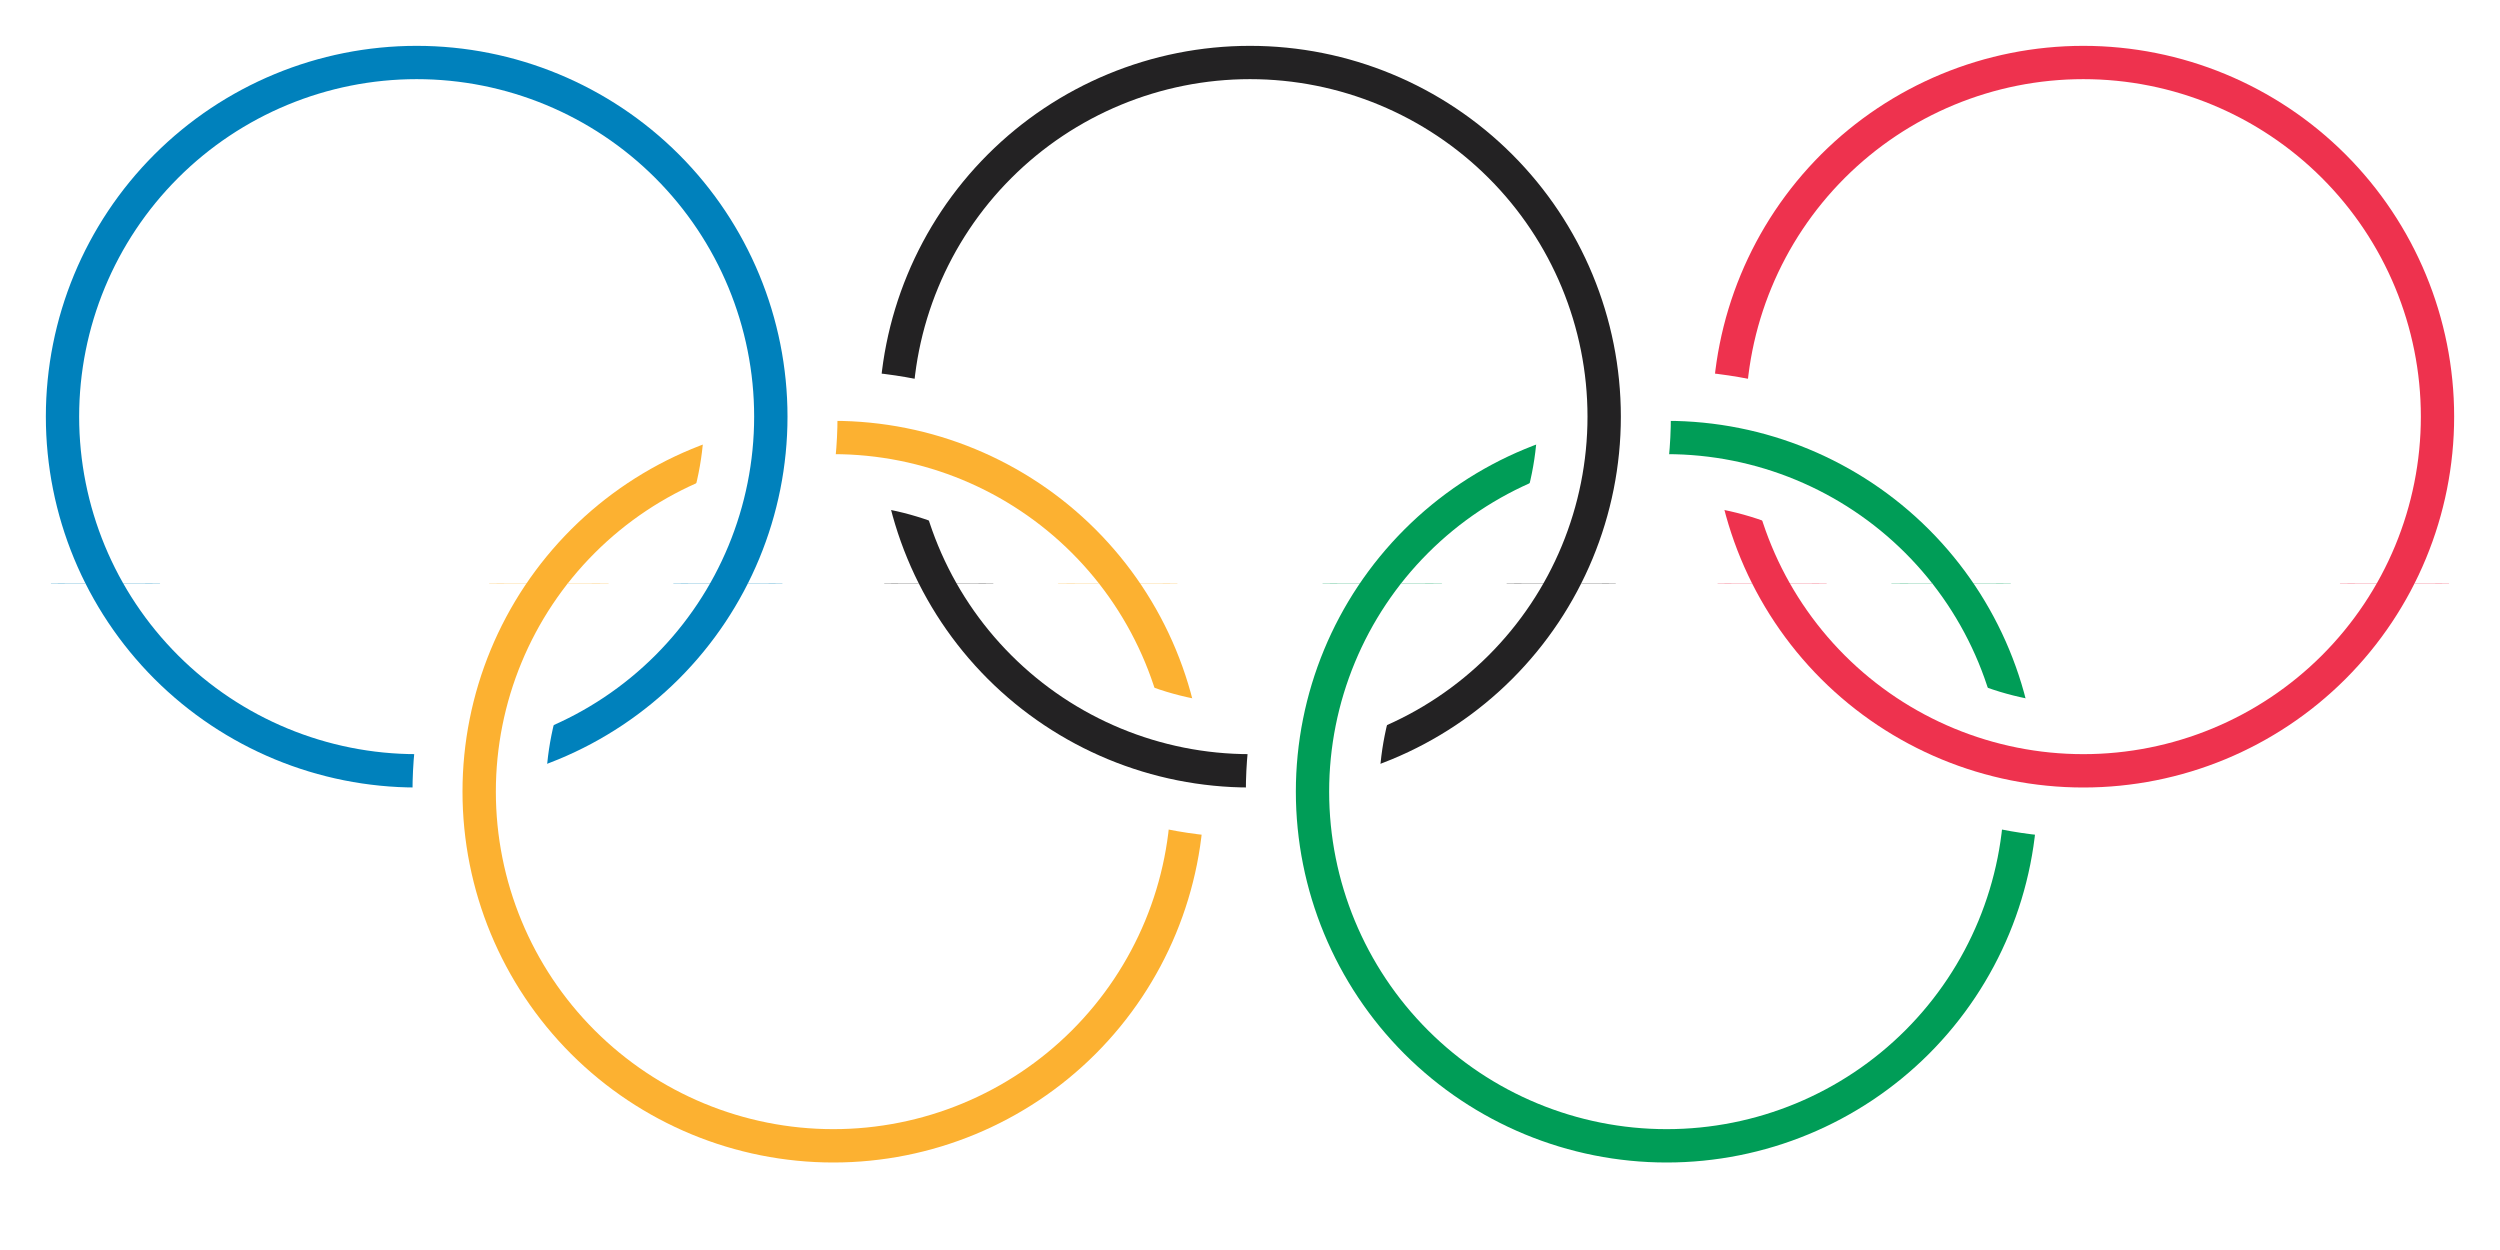
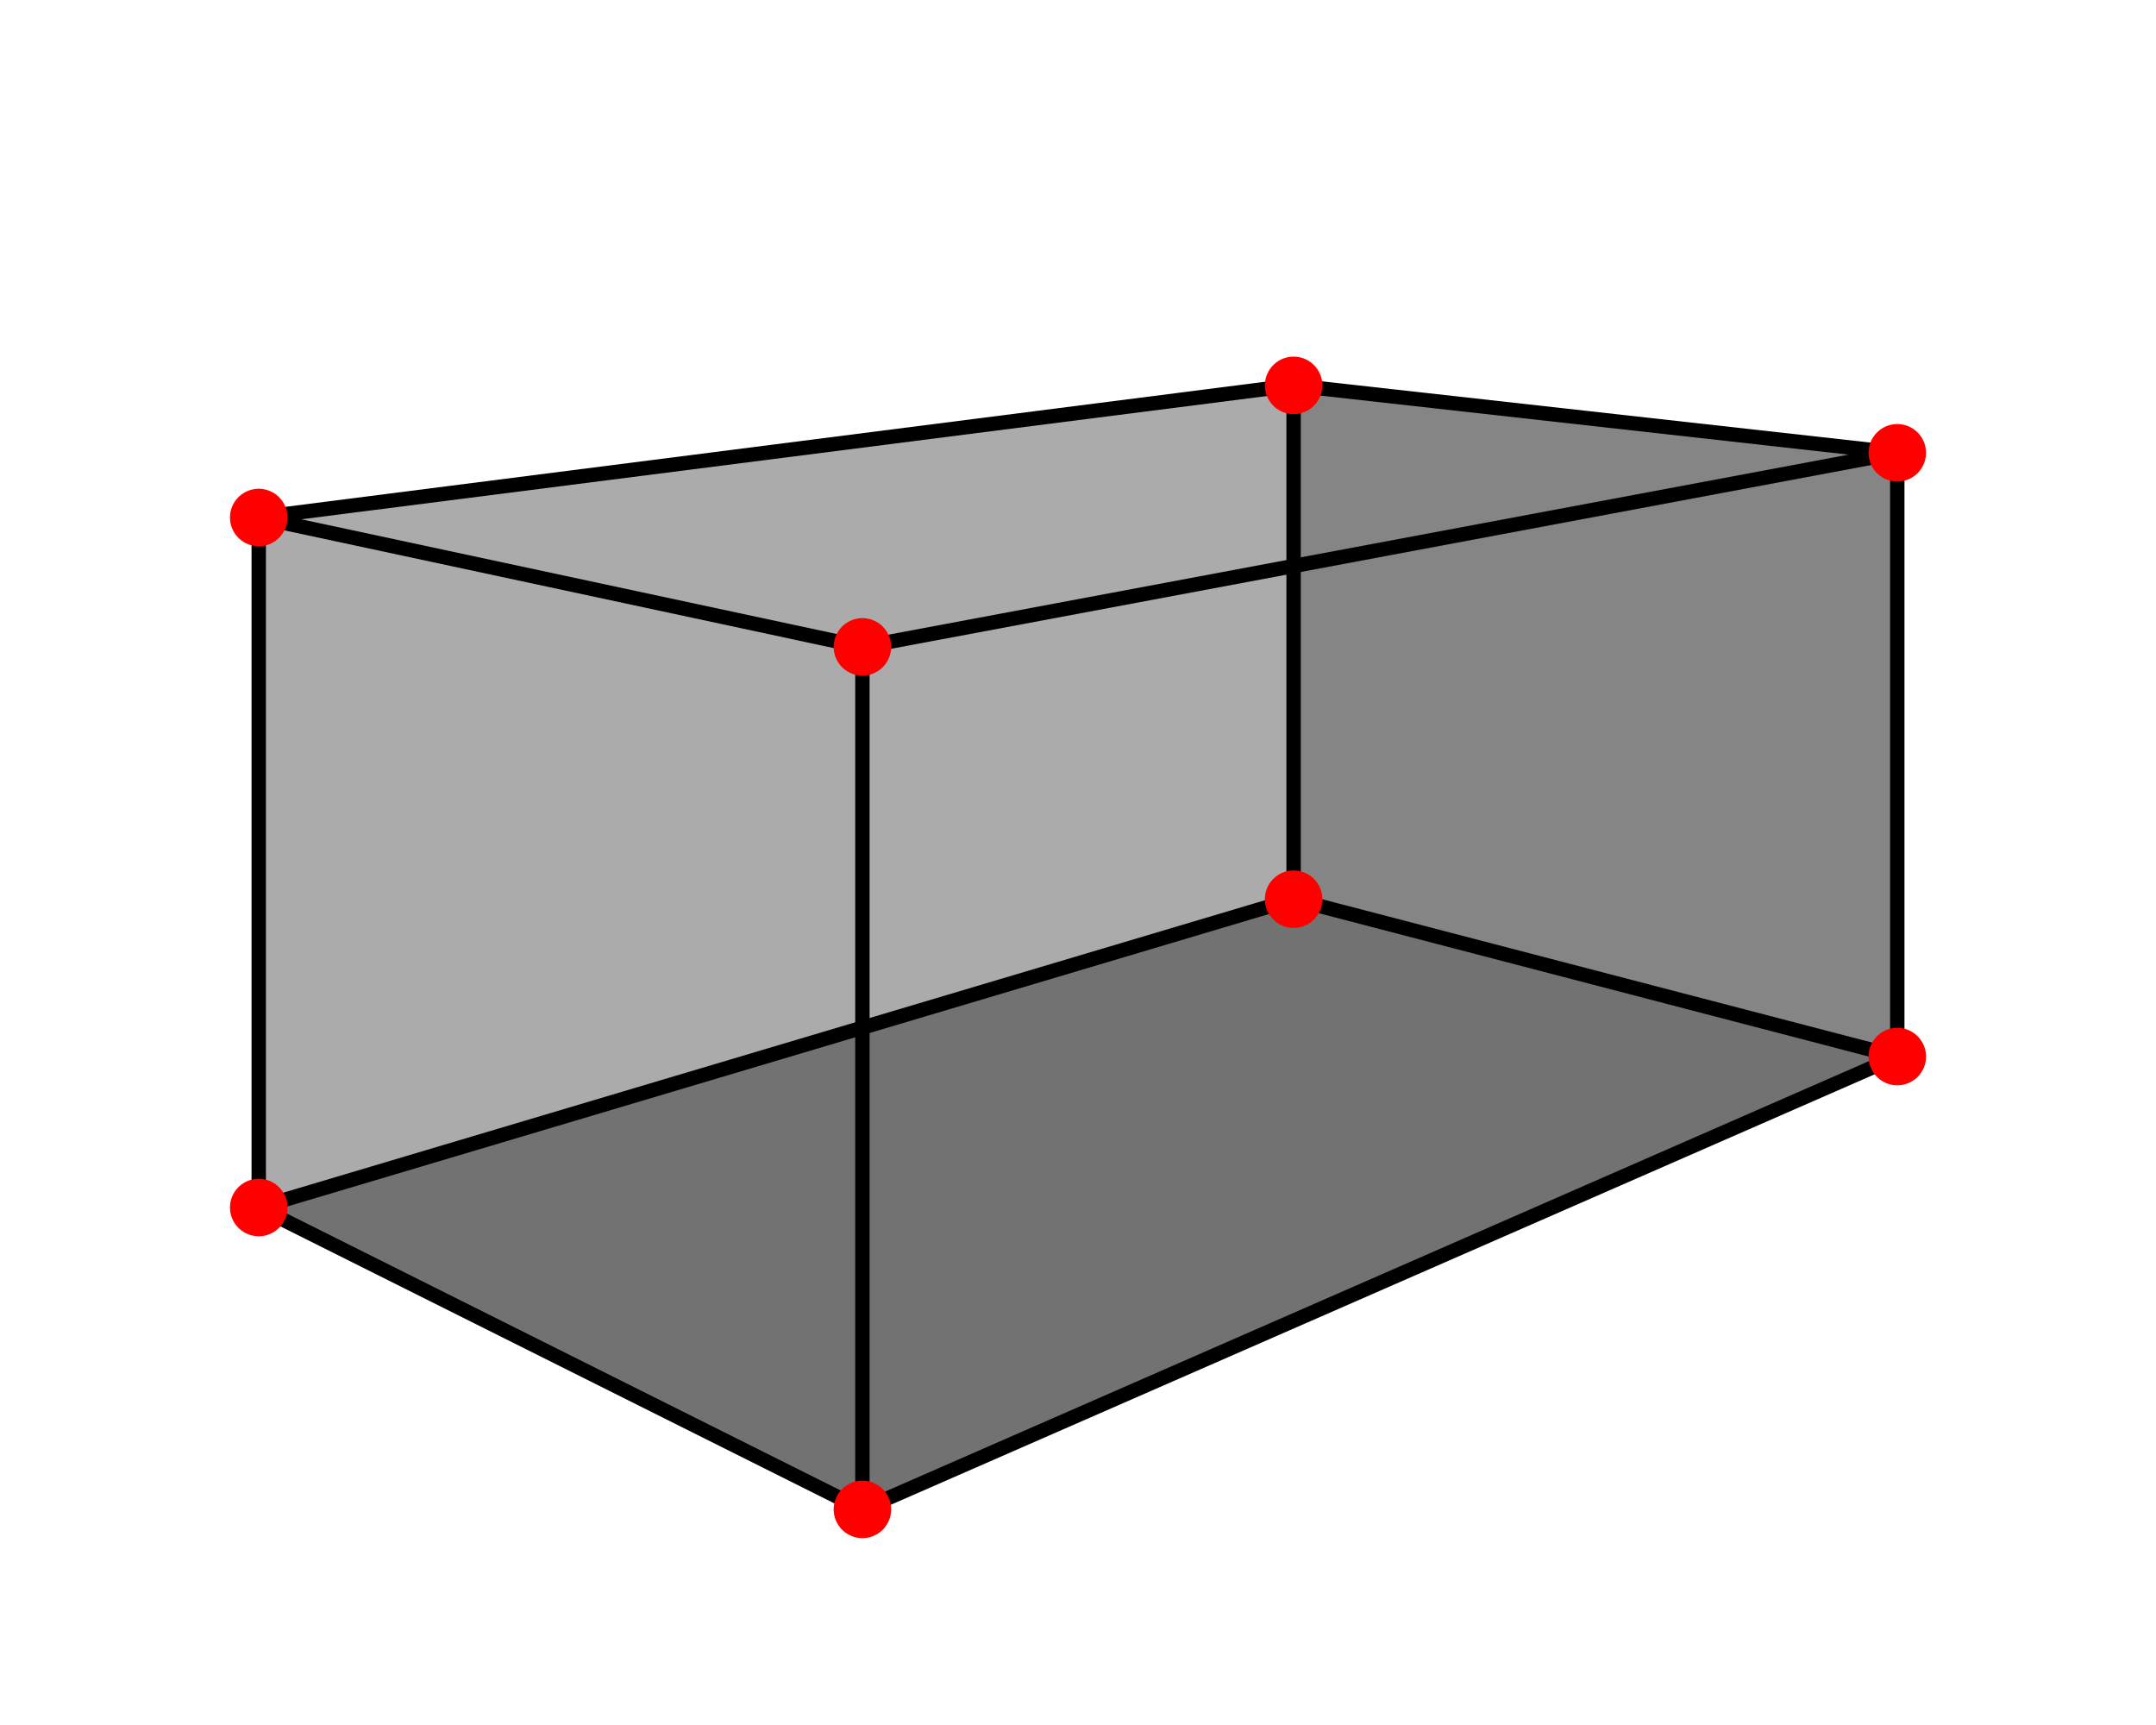
- <svg xmlns="http://www.w3.org/2000/svg" width="200pt" height="100pt" viewBox="0 0 200 100" version="1.1">
-   <defs>
-     <clipPath id="clip1">
-       <path d="M 0 50 C 66.668 50 133.332 50 200 50 C 200 33.332 200 16.668 200 0 C 133.332 0 66.668 0 0 0 C 0 16.668 0 33.332 0 50 " />
-     </clipPath>
-     <clipPath id="clip2">
-       <path d="M 0 96.668 C 66.668 96.668 133.332 96.668 200 96.668 C 200 80 200 63.332 200 46.668 C 133.332 46.668 66.668 46.668 0 46.668 C 0 63.332 0 80 0 96.668 " />
-     </clipPath>
-   </defs>
-   <g id="surface72459">
-     <g clip-path="url(#clip1)" clip-rule="evenodd">
-       <path style="fill-rule:evenodd;fill:rgb(93.333%,19.608%,30.588%);fill-opacity:1;stroke-width:1;stroke-linecap:round;stroke-linejoin:round;stroke:rgb(93.333%,19.608%,30.588%);stroke-opacity:1;stroke-miterlimit:10;" d="M 198.332 33.332 C 198.332 24.934 194.996 16.879 189.059 10.941 C 183.121 5.004 175.066 1.668 166.668 1.668 C 158.27 1.668 150.215 5.004 144.273 10.941 C 138.336 16.879 135 24.934 135 33.332 C 135 41.73 138.336 49.785 144.273 55.727 C 150.215 61.664 158.27 65 166.668 65 C 175.066 65 183.121 61.664 189.059 55.727 C 194.996 49.785 198.332 41.73 198.332 33.332 C 196.109 33.332 193.891 33.332 191.668 33.332 C 191.668 26.703 189.031 20.344 184.344 15.656 C 179.656 10.969 173.297 8.332 166.668 8.332 C 160.035 8.332 153.676 10.969 148.988 15.656 C 144.301 20.344 141.668 26.703 141.668 33.332 C 141.668 39.965 144.301 46.324 148.988 51.012 C 153.676 55.699 160.035 58.332 166.668 58.332 C 173.297 58.332 179.656 55.699 184.344 51.012 C 189.031 46.324 191.668 39.965 191.668 33.332 " />
-       <path style="fill:none;stroke-width:4;stroke-linecap:round;stroke-linejoin:round;stroke:rgb(100%,100%,100%);stroke-opacity:1;stroke-miterlimit:10;" d="M 198.332 33.332 C 198.332 24.934 194.996 16.879 189.059 10.941 C 183.121 5.004 175.066 1.668 166.668 1.668 C 158.27 1.668 150.215 5.004 144.273 10.941 C 138.336 16.879 135 24.934 135 33.332 C 135 41.73 138.336 49.785 144.273 55.727 C 150.215 61.664 158.27 65 166.668 65 C 175.066 65 183.121 61.664 189.059 55.727 C 194.996 49.785 198.332 41.73 198.332 33.332 " />
-       <path style="fill:none;stroke-width:4;stroke-linecap:round;stroke-linejoin:round;stroke:rgb(100%,100%,100%);stroke-opacity:1;stroke-miterlimit:10;" d="M 191.668 33.332 C 191.668 26.703 189.031 20.344 184.344 15.656 C 179.656 10.969 173.297 8.332 166.668 8.332 C 160.035 8.332 153.676 10.969 148.988 15.656 C 144.301 20.344 141.668 26.703 141.668 33.332 C 141.668 39.965 144.301 46.324 148.988 51.012 C 153.676 55.699 160.035 58.332 166.668 58.332 C 173.297 58.332 179.656 55.699 184.344 51.012 C 189.031 46.324 191.668 39.965 191.668 33.332 " />
-       <path style="fill-rule:evenodd;fill:rgb(0%,61.569%,34.118%);fill-opacity:1;stroke-width:1;stroke-linecap:round;stroke-linejoin:round;stroke:rgb(0%,61.569%,34.118%);stroke-opacity:1;stroke-miterlimit:10;" d="M 165 63.332 C 165 54.934 161.664 46.879 155.727 40.941 C 149.785 35.004 141.73 31.668 133.332 31.668 C 124.934 31.668 116.879 35.004 110.941 40.941 C 105.004 46.879 101.668 54.934 101.668 63.332 C 101.668 71.73 105.004 79.785 110.941 85.727 C 116.879 91.664 124.934 95 133.332 95 C 141.73 95 149.785 91.664 155.727 85.727 C 161.664 79.785 165 71.73 165 63.332 C 162.777 63.332 160.555 63.332 158.332 63.332 C 158.332 56.703 155.699 50.344 151.012 45.656 C 146.324 40.969 139.965 38.332 133.332 38.332 C 126.703 38.332 120.344 40.969 115.656 45.656 C 110.969 50.344 108.332 56.703 108.332 63.332 C 108.332 69.965 110.969 76.324 115.656 81.012 C 120.344 85.699 126.703 88.332 133.332 88.332 C 139.965 88.332 146.324 85.699 151.012 81.012 C 155.699 76.324 158.332 69.965 158.332 63.332 " />
-       <path style="fill:none;stroke-width:4;stroke-linecap:round;stroke-linejoin:round;stroke:rgb(100%,100%,100%);stroke-opacity:1;stroke-miterlimit:10;" d="M 165 63.332 C 165 54.934 161.664 46.879 155.727 40.941 C 149.785 35.004 141.73 31.668 133.332 31.668 C 124.934 31.668 116.879 35.004 110.941 40.941 C 105.004 46.879 101.668 54.934 101.668 63.332 C 101.668 71.73 105.004 79.785 110.941 85.727 C 116.879 91.664 124.934 95 133.332 95 C 141.73 95 149.785 91.664 155.727 85.727 C 161.664 79.785 165 71.73 165 63.332 " />
-       <path style="fill:none;stroke-width:4;stroke-linecap:round;stroke-linejoin:round;stroke:rgb(100%,100%,100%);stroke-opacity:1;stroke-miterlimit:10;" d="M 158.332 63.332 C 158.332 56.703 155.699 50.344 151.012 45.656 C 146.324 40.969 139.965 38.332 133.332 38.332 C 126.703 38.332 120.344 40.969 115.656 45.656 C 110.969 50.344 108.332 56.703 108.332 63.332 C 108.332 69.965 110.969 76.324 115.656 81.012 C 120.344 85.699 126.703 88.332 133.332 88.332 C 139.965 88.332 146.324 85.699 151.012 81.012 C 155.699 76.324 158.332 69.965 158.332 63.332 " />
-       <path style="fill-rule:evenodd;fill:rgb(13.725%,13.333%,13.725%);fill-opacity:1;stroke-width:1;stroke-linecap:round;stroke-linejoin:round;stroke:rgb(13.725%,13.333%,13.725%);stroke-opacity:1;stroke-miterlimit:10;" d="M 131.668 33.332 C 131.668 24.934 128.332 16.879 122.391 10.941 C 116.453 5.004 108.398 1.668 100 1.668 C 91.602 1.668 83.547 5.004 77.609 10.941 C 71.668 16.879 68.332 24.934 68.332 33.332 C 68.332 41.73 71.668 49.785 77.609 55.727 C 83.547 61.664 91.602 65 100 65 C 108.398 65 116.453 61.664 122.391 55.727 C 128.332 49.785 131.668 41.73 131.668 33.332 C 129.445 33.332 127.223 33.332 125 33.332 C 125 26.703 122.367 20.344 117.676 15.656 C 112.988 10.969 106.629 8.332 100 8.332 C 93.371 8.332 87.012 10.969 82.324 15.656 C 77.633 20.344 75 26.703 75 33.332 C 75 39.965 77.633 46.324 82.324 51.012 C 87.012 55.699 93.371 58.332 100 58.332 C 106.629 58.332 112.988 55.699 117.676 51.012 C 122.367 46.324 125 39.965 125 33.332 " />
-       <path style="fill:none;stroke-width:4;stroke-linecap:round;stroke-linejoin:round;stroke:rgb(100%,100%,100%);stroke-opacity:1;stroke-miterlimit:10;" d="M 131.668 33.332 C 131.668 24.934 128.332 16.879 122.391 10.941 C 116.453 5.004 108.398 1.668 100 1.668 C 91.602 1.668 83.547 5.004 77.609 10.941 C 71.668 16.879 68.332 24.934 68.332 33.332 C 68.332 41.73 71.668 49.785 77.609 55.727 C 83.547 61.664 91.602 65 100 65 C 108.398 65 116.453 61.664 122.391 55.727 C 128.332 49.785 131.668 41.73 131.668 33.332 " />
-       <path style="fill:none;stroke-width:4;stroke-linecap:round;stroke-linejoin:round;stroke:rgb(100%,100%,100%);stroke-opacity:1;stroke-miterlimit:10;" d="M 125 33.332 C 125 26.703 122.367 20.344 117.676 15.656 C 112.988 10.969 106.629 8.332 100 8.332 C 93.371 8.332 87.012 10.969 82.324 15.656 C 77.633 20.344 75 26.703 75 33.332 C 75 39.965 77.633 46.324 82.324 51.012 C 87.012 55.699 93.371 58.332 100 58.332 C 106.629 58.332 112.988 55.699 117.676 51.012 C 122.367 46.324 125 39.965 125 33.332 " />
-       <path style="fill-rule:evenodd;fill:rgb(98.824%,69.412%,19.216%);fill-opacity:1;stroke-width:1;stroke-linecap:round;stroke-linejoin:round;stroke:rgb(98.824%,69.412%,19.216%);stroke-opacity:1;stroke-miterlimit:10;" d="M 98.332 63.332 C 98.332 54.934 94.996 46.879 89.059 40.941 C 83.121 35.004 75.066 31.668 66.668 31.668 C 58.27 31.668 50.215 35.004 44.273 40.941 C 38.336 46.879 35 54.934 35 63.332 C 35 71.73 38.336 79.785 44.273 85.727 C 50.215 91.664 58.27 95 66.668 95 C 75.066 95 83.121 91.664 89.059 85.727 C 94.996 79.785 98.332 71.73 98.332 63.332 C 96.109 63.332 93.891 63.332 91.668 63.332 C 91.668 56.703 89.031 50.344 84.344 45.656 C 79.656 40.969 73.297 38.332 66.668 38.332 C 60.035 38.332 53.676 40.969 48.988 45.656 C 44.301 50.344 41.668 56.703 41.668 63.332 C 41.668 69.965 44.301 76.324 48.988 81.012 C 53.676 85.699 60.035 88.332 66.668 88.332 C 73.297 88.332 79.656 85.699 84.344 81.012 C 89.031 76.324 91.668 69.965 91.668 63.332 " />
-       <path style="fill:none;stroke-width:4;stroke-linecap:round;stroke-linejoin:round;stroke:rgb(100%,100%,100%);stroke-opacity:1;stroke-miterlimit:10;" d="M 98.332 63.332 C 98.332 54.934 94.996 46.879 89.059 40.941 C 83.121 35.004 75.066 31.668 66.668 31.668 C 58.27 31.668 50.215 35.004 44.273 40.941 C 38.336 46.879 35 54.934 35 63.332 C 35 71.73 38.336 79.785 44.273 85.727 C 50.215 91.664 58.27 95 66.668 95 C 75.066 95 83.121 91.664 89.059 85.727 C 94.996 79.785 98.332 71.73 98.332 63.332 " />
-       <path style="fill:none;stroke-width:4;stroke-linecap:round;stroke-linejoin:round;stroke:rgb(100%,100%,100%);stroke-opacity:1;stroke-miterlimit:10;" d="M 91.668 63.332 C 91.668 56.703 89.031 50.344 84.344 45.656 C 79.656 40.969 73.297 38.332 66.668 38.332 C 60.035 38.332 53.676 40.969 48.988 45.656 C 44.301 50.344 41.668 56.703 41.668 63.332 C 41.668 69.965 44.301 76.324 48.988 81.012 C 53.676 85.699 60.035 88.332 66.668 88.332 C 73.297 88.332 79.656 85.699 84.344 81.012 C 89.031 76.324 91.668 69.965 91.668 63.332 " />
-       <path style="fill-rule:evenodd;fill:rgb(0%,50.588%,73.725%);fill-opacity:1;stroke-width:1;stroke-linecap:round;stroke-linejoin:round;stroke:rgb(0%,50.588%,73.725%);stroke-opacity:1;stroke-miterlimit:10;" d="M 65 33.332 C 65 24.934 61.664 16.879 55.727 10.941 C 49.785 5.004 41.73 1.668 33.332 1.668 C 24.934 1.668 16.879 5.004 10.941 10.941 C 5.004 16.879 1.668 24.934 1.668 33.332 C 1.668 41.73 5.004 49.785 10.941 55.727 C 16.879 61.664 24.934 65 33.332 65 C 41.73 65 49.785 61.664 55.727 55.727 C 61.664 49.785 65 41.73 65 33.332 C 62.777 33.332 60.555 33.332 58.332 33.332 C 58.332 26.703 55.699 20.344 51.012 15.656 C 46.324 10.969 39.965 8.332 33.332 8.332 C 26.703 8.332 20.344 10.969 15.656 15.656 C 10.969 20.344 8.332 26.703 8.332 33.332 C 8.332 39.965 10.969 46.324 15.656 51.012 C 20.344 55.699 26.703 58.332 33.332 58.332 C 39.965 58.332 46.324 55.699 51.012 51.012 C 55.699 46.324 58.332 39.965 58.332 33.332 " />
-       <path style="fill:none;stroke-width:4;stroke-linecap:round;stroke-linejoin:round;stroke:rgb(100%,100%,100%);stroke-opacity:1;stroke-miterlimit:10;" d="M 65 33.332 C 65 24.934 61.664 16.879 55.727 10.941 C 49.785 5.004 41.73 1.668 33.332 1.668 C 24.934 1.668 16.879 5.004 10.941 10.941 C 5.004 16.879 1.668 24.934 1.668 33.332 C 1.668 41.73 5.004 49.785 10.941 55.727 C 16.879 61.664 24.934 65 33.332 65 C 41.73 65 49.785 61.664 55.727 55.727 C 61.664 49.785 65 41.73 65 33.332 " />
-       <path style="fill:none;stroke-width:4;stroke-linecap:round;stroke-linejoin:round;stroke:rgb(100%,100%,100%);stroke-opacity:1;stroke-miterlimit:10;" d="M 58.332 33.332 C 58.332 26.703 55.699 20.344 51.012 15.656 C 46.324 10.969 39.965 8.332 33.332 8.332 C 26.703 8.332 20.344 10.969 15.656 15.656 C 10.969 20.344 8.332 26.703 8.332 33.332 C 8.332 39.965 10.969 46.324 15.656 51.012 C 20.344 55.699 26.703 58.332 33.332 58.332 C 39.965 58.332 46.324 55.699 51.012 51.012 C 55.699 46.324 58.332 39.965 58.332 33.332 " />
-     </g>
-     <g clip-path="url(#clip2)" clip-rule="evenodd">
-       <path style="fill-rule:evenodd;fill:rgb(0%,50.588%,73.725%);fill-opacity:1;stroke-width:1;stroke-linecap:round;stroke-linejoin:round;stroke:rgb(0%,50.588%,73.725%);stroke-opacity:1;stroke-miterlimit:10;" d="M 65 33.332 C 65 24.934 61.664 16.879 55.727 10.941 C 49.785 5.004 41.73 1.668 33.332 1.668 C 24.934 1.668 16.879 5.004 10.941 10.941 C 5.004 16.879 1.668 24.934 1.668 33.332 C 1.668 41.73 5.004 49.785 10.941 55.727 C 16.879 61.664 24.934 65 33.332 65 C 41.73 65 49.785 61.664 55.727 55.727 C 61.664 49.785 65 41.73 65 33.332 C 62.777 33.332 60.555 33.332 58.332 33.332 C 58.332 26.703 55.699 20.344 51.012 15.656 C 46.324 10.969 39.965 8.332 33.332 8.332 C 26.703 8.332 20.344 10.969 15.656 15.656 C 10.969 20.344 8.332 26.703 8.332 33.332 C 8.332 39.965 10.969 46.324 15.656 51.012 C 20.344 55.699 26.703 58.332 33.332 58.332 C 39.965 58.332 46.324 55.699 51.012 51.012 C 55.699 46.324 58.332 39.965 58.332 33.332 " />
-       <path style="fill:none;stroke-width:4;stroke-linecap:round;stroke-linejoin:round;stroke:rgb(100%,100%,100%);stroke-opacity:1;stroke-miterlimit:10;" d="M 65 33.332 C 65 24.934 61.664 16.879 55.727 10.941 C 49.785 5.004 41.73 1.668 33.332 1.668 C 24.934 1.668 16.879 5.004 10.941 10.941 C 5.004 16.879 1.668 24.934 1.668 33.332 C 1.668 41.73 5.004 49.785 10.941 55.727 C 16.879 61.664 24.934 65 33.332 65 C 41.73 65 49.785 61.664 55.727 55.727 C 61.664 49.785 65 41.73 65 33.332 " />
-       <path style="fill:none;stroke-width:4;stroke-linecap:round;stroke-linejoin:round;stroke:rgb(100%,100%,100%);stroke-opacity:1;stroke-miterlimit:10;" d="M 58.332 33.332 C 58.332 26.703 55.699 20.344 51.012 15.656 C 46.324 10.969 39.965 8.332 33.332 8.332 C 26.703 8.332 20.344 10.969 15.656 15.656 C 10.969 20.344 8.332 26.703 8.332 33.332 C 8.332 39.965 10.969 46.324 15.656 51.012 C 20.344 55.699 26.703 58.332 33.332 58.332 C 39.965 58.332 46.324 55.699 51.012 51.012 C 55.699 46.324 58.332 39.965 58.332 33.332 " />
-       <path style="fill-rule:evenodd;fill:rgb(98.824%,69.412%,19.216%);fill-opacity:1;stroke-width:1;stroke-linecap:round;stroke-linejoin:round;stroke:rgb(98.824%,69.412%,19.216%);stroke-opacity:1;stroke-miterlimit:10;" d="M 98.332 63.332 C 98.332 54.934 94.996 46.879 89.059 40.941 C 83.121 35.004 75.066 31.668 66.668 31.668 C 58.27 31.668 50.215 35.004 44.273 40.941 C 38.336 46.879 35 54.934 35 63.332 C 35 71.73 38.336 79.785 44.273 85.727 C 50.215 91.664 58.27 95 66.668 95 C 75.066 95 83.121 91.664 89.059 85.727 C 94.996 79.785 98.332 71.73 98.332 63.332 C 96.109 63.332 93.891 63.332 91.668 63.332 C 91.668 56.703 89.031 50.344 84.344 45.656 C 79.656 40.969 73.297 38.332 66.668 38.332 C 60.035 38.332 53.676 40.969 48.988 45.656 C 44.301 50.344 41.668 56.703 41.668 63.332 C 41.668 69.965 44.301 76.324 48.988 81.012 C 53.676 85.699 60.035 88.332 66.668 88.332 C 73.297 88.332 79.656 85.699 84.344 81.012 C 89.031 76.324 91.668 69.965 91.668 63.332 " />
-       <path style="fill:none;stroke-width:4;stroke-linecap:round;stroke-linejoin:round;stroke:rgb(100%,100%,100%);stroke-opacity:1;stroke-miterlimit:10;" d="M 98.332 63.332 C 98.332 54.934 94.996 46.879 89.059 40.941 C 83.121 35.004 75.066 31.668 66.668 31.668 C 58.27 31.668 50.215 35.004 44.273 40.941 C 38.336 46.879 35 54.934 35 63.332 C 35 71.73 38.336 79.785 44.273 85.727 C 50.215 91.664 58.27 95 66.668 95 C 75.066 95 83.121 91.664 89.059 85.727 C 94.996 79.785 98.332 71.73 98.332 63.332 " />
-       <path style="fill:none;stroke-width:4;stroke-linecap:round;stroke-linejoin:round;stroke:rgb(100%,100%,100%);stroke-opacity:1;stroke-miterlimit:10;" d="M 91.668 63.332 C 91.668 56.703 89.031 50.344 84.344 45.656 C 79.656 40.969 73.297 38.332 66.668 38.332 C 60.035 38.332 53.676 40.969 48.988 45.656 C 44.301 50.344 41.668 56.703 41.668 63.332 C 41.668 69.965 44.301 76.324 48.988 81.012 C 53.676 85.699 60.035 88.332 66.668 88.332 C 73.297 88.332 79.656 85.699 84.344 81.012 C 89.031 76.324 91.668 69.965 91.668 63.332 " />
-       <path style="fill-rule:evenodd;fill:rgb(13.725%,13.333%,13.725%);fill-opacity:1;stroke-width:1;stroke-linecap:round;stroke-linejoin:round;stroke:rgb(13.725%,13.333%,13.725%);stroke-opacity:1;stroke-miterlimit:10;" d="M 131.668 33.332 C 131.668 24.934 128.332 16.879 122.391 10.941 C 116.453 5.004 108.398 1.668 100 1.668 C 91.602 1.668 83.547 5.004 77.609 10.941 C 71.668 16.879 68.332 24.934 68.332 33.332 C 68.332 41.73 71.668 49.785 77.609 55.727 C 83.547 61.664 91.602 65 100 65 C 108.398 65 116.453 61.664 122.391 55.727 C 128.332 49.785 131.668 41.73 131.668 33.332 C 129.445 33.332 127.223 33.332 125 33.332 C 125 26.703 122.367 20.344 117.676 15.656 C 112.988 10.969 106.629 8.332 100 8.332 C 93.371 8.332 87.012 10.969 82.324 15.656 C 77.633 20.344 75 26.703 75 33.332 C 75 39.965 77.633 46.324 82.324 51.012 C 87.012 55.699 93.371 58.332 100 58.332 C 106.629 58.332 112.988 55.699 117.676 51.012 C 122.367 46.324 125 39.965 125 33.332 " />
-       <path style="fill:none;stroke-width:4;stroke-linecap:round;stroke-linejoin:round;stroke:rgb(100%,100%,100%);stroke-opacity:1;stroke-miterlimit:10;" d="M 131.668 33.332 C 131.668 24.934 128.332 16.879 122.391 10.941 C 116.453 5.004 108.398 1.668 100 1.668 C 91.602 1.668 83.547 5.004 77.609 10.941 C 71.668 16.879 68.332 24.934 68.332 33.332 C 68.332 41.73 71.668 49.785 77.609 55.727 C 83.547 61.664 91.602 65 100 65 C 108.398 65 116.453 61.664 122.391 55.727 C 128.332 49.785 131.668 41.73 131.668 33.332 " />
-       <path style="fill:none;stroke-width:4;stroke-linecap:round;stroke-linejoin:round;stroke:rgb(100%,100%,100%);stroke-opacity:1;stroke-miterlimit:10;" d="M 125 33.332 C 125 26.703 122.367 20.344 117.676 15.656 C 112.988 10.969 106.629 8.332 100 8.332 C 93.371 8.332 87.012 10.969 82.324 15.656 C 77.633 20.344 75 26.703 75 33.332 C 75 39.965 77.633 46.324 82.324 51.012 C 87.012 55.699 93.371 58.332 100 58.332 C 106.629 58.332 112.988 55.699 117.676 51.012 C 122.367 46.324 125 39.965 125 33.332 " />
-       <path style="fill-rule:evenodd;fill:rgb(0%,61.569%,34.118%);fill-opacity:1;stroke-width:1;stroke-linecap:round;stroke-linejoin:round;stroke:rgb(0%,61.569%,34.118%);stroke-opacity:1;stroke-miterlimit:10;" d="M 165 63.332 C 165 54.934 161.664 46.879 155.727 40.941 C 149.785 35.004 141.73 31.668 133.332 31.668 C 124.934 31.668 116.879 35.004 110.941 40.941 C 105.004 46.879 101.668 54.934 101.668 63.332 C 101.668 71.73 105.004 79.785 110.941 85.727 C 116.879 91.664 124.934 95 133.332 95 C 141.73 95 149.785 91.664 155.727 85.727 C 161.664 79.785 165 71.73 165 63.332 C 162.777 63.332 160.555 63.332 158.332 63.332 C 158.332 56.703 155.699 50.344 151.012 45.656 C 146.324 40.969 139.965 38.332 133.332 38.332 C 126.703 38.332 120.344 40.969 115.656 45.656 C 110.969 50.344 108.332 56.703 108.332 63.332 C 108.332 69.965 110.969 76.324 115.656 81.012 C 120.344 85.699 126.703 88.332 133.332 88.332 C 139.965 88.332 146.324 85.699 151.012 81.012 C 155.699 76.324 158.332 69.965 158.332 63.332 " />
-       <path style="fill:none;stroke-width:4;stroke-linecap:round;stroke-linejoin:round;stroke:rgb(100%,100%,100%);stroke-opacity:1;stroke-miterlimit:10;" d="M 165 63.332 C 165 54.934 161.664 46.879 155.727 40.941 C 149.785 35.004 141.73 31.668 133.332 31.668 C 124.934 31.668 116.879 35.004 110.941 40.941 C 105.004 46.879 101.668 54.934 101.668 63.332 C 101.668 71.73 105.004 79.785 110.941 85.727 C 116.879 91.664 124.934 95 133.332 95 C 141.73 95 149.785 91.664 155.727 85.727 C 161.664 79.785 165 71.73 165 63.332 " />
-       <path style="fill:none;stroke-width:4;stroke-linecap:round;stroke-linejoin:round;stroke:rgb(100%,100%,100%);stroke-opacity:1;stroke-miterlimit:10;" d="M 158.332 63.332 C 158.332 56.703 155.699 50.344 151.012 45.656 C 146.324 40.969 139.965 38.332 133.332 38.332 C 126.703 38.332 120.344 40.969 115.656 45.656 C 110.969 50.344 108.332 56.703 108.332 63.332 C 108.332 69.965 110.969 76.324 115.656 81.012 C 120.344 85.699 126.703 88.332 133.332 88.332 C 139.965 88.332 146.324 85.699 151.012 81.012 C 155.699 76.324 158.332 69.965 158.332 63.332 " />
-       <path style="fill-rule:evenodd;fill:rgb(93.333%,19.608%,30.588%);fill-opacity:1;stroke-width:1;stroke-linecap:round;stroke-linejoin:round;stroke:rgb(93.333%,19.608%,30.588%);stroke-opacity:1;stroke-miterlimit:10;" d="M 198.332 33.332 C 198.332 24.934 194.996 16.879 189.059 10.941 C 183.121 5.004 175.066 1.668 166.668 1.668 C 158.27 1.668 150.215 5.004 144.273 10.941 C 138.336 16.879 135 24.934 135 33.332 C 135 41.73 138.336 49.785 144.273 55.727 C 150.215 61.664 158.27 65 166.668 65 C 175.066 65 183.121 61.664 189.059 55.727 C 194.996 49.785 198.332 41.73 198.332 33.332 C 196.109 33.332 193.891 33.332 191.668 33.332 C 191.668 26.703 189.031 20.344 184.344 15.656 C 179.656 10.969 173.297 8.332 166.668 8.332 C 160.035 8.332 153.676 10.969 148.988 15.656 C 144.301 20.344 141.668 26.703 141.668 33.332 C 141.668 39.965 144.301 46.324 148.988 51.012 C 153.676 55.699 160.035 58.332 166.668 58.332 C 173.297 58.332 179.656 55.699 184.344 51.012 C 189.031 46.324 191.668 39.965 191.668 33.332 " />
-       <path style="fill:none;stroke-width:4;stroke-linecap:round;stroke-linejoin:round;stroke:rgb(100%,100%,100%);stroke-opacity:1;stroke-miterlimit:10;" d="M 198.332 33.332 C 198.332 24.934 194.996 16.879 189.059 10.941 C 183.121 5.004 175.066 1.668 166.668 1.668 C 158.27 1.668 150.215 5.004 144.273 10.941 C 138.336 16.879 135 24.934 135 33.332 C 135 41.73 138.336 49.785 144.273 55.727 C 150.215 61.664 158.27 65 166.668 65 C 175.066 65 183.121 61.664 189.059 55.727 C 194.996 49.785 198.332 41.73 198.332 33.332 " />
-       <path style="fill:none;stroke-width:4;stroke-linecap:round;stroke-linejoin:round;stroke:rgb(100%,100%,100%);stroke-opacity:1;stroke-miterlimit:10;" d="M 191.668 33.332 C 191.668 26.703 189.031 20.344 184.344 15.656 C 179.656 10.969 173.297 8.332 166.668 8.332 C 160.035 8.332 153.676 10.969 148.988 15.656 C 144.301 20.344 141.668 26.703 141.668 33.332 C 141.668 39.965 144.301 46.324 148.988 51.012 C 153.676 55.699 160.035 58.332 166.668 58.332 C 173.297 58.332 179.656 55.699 184.344 51.012 C 189.031 46.324 191.668 39.965 191.668 33.332 " />
-     </g>
+ <svg xmlns="http://www.w3.org/2000/svg" width="300pt" height="240pt" viewBox="0 0 300 240" version="1.1">
+   <g id="surface236">
+     <path style="fill-rule:evenodd;fill:rgb(67.059%,67.059%,67.059%);fill-opacity:1;stroke-width:1;stroke-linecap:round;stroke-linejoin:round;stroke:rgb(67.059%,67.059%,67.059%);stroke-opacity:1;stroke-miterlimit:10;" d="M 36 168 C 36 136 36 104 36 72 C 84 65.871 132 59.746 180 53.617 C 180 77.445 180 101.277 180 125.105 C 132 139.402 84 153.703 36 168 " />
+     <path style="fill-rule:evenodd;fill:rgb(52.157%,52.157%,52.157%);fill-opacity:1;stroke-width:1;stroke-linecap:round;stroke-linejoin:round;stroke:rgb(52.157%,52.157%,52.157%);stroke-opacity:1;stroke-miterlimit:10;" d="M 180 53.617 C 180 77.445 180 101.277 180 125.105 C 208 132.402 236 139.703 264 147 C 264 119 264 91 264 63 C 236 59.871 208 56.746 180 53.617 " />
+     <path style="fill-rule:evenodd;fill:rgb(44.706%,44.706%,44.706%);fill-opacity:1;stroke-width:1;stroke-linecap:round;stroke-linejoin:round;stroke:rgb(44.706%,44.706%,44.706%);stroke-opacity:1;stroke-miterlimit:10;" d="M 120 210 C 92 196 64 182 36 168 C 84 153.703 132 139.402 180 125.105 C 208 132.402 236 139.703 264 147 C 216 168 168 189 120 210 " />
+     <path style="fill:none;stroke-width:2;stroke-linecap:round;stroke-linejoin:round;stroke:rgb(0%,0%,0%);stroke-opacity:1;stroke-miterlimit:10;" d="M 180 53.617 C 180 77.445 180 101.277 180 125.105 " />
+     <path style="fill:none;stroke-width:2;stroke-linecap:round;stroke-linejoin:round;stroke:rgb(0%,0%,0%);stroke-opacity:1;stroke-miterlimit:10;" d="M 36 168 C 84 153.703 132 139.402 180 125.105 " />
+     <path style="fill:none;stroke-width:2;stroke-linecap:round;stroke-linejoin:round;stroke:rgb(0%,0%,0%);stroke-opacity:1;stroke-miterlimit:10;" d="M 264 147 C 236 139.703 208 132.402 180 125.105 " />
+     <path style="fill:none;stroke-width:2;stroke-linecap:round;stroke-linejoin:round;stroke:rgb(0%,0%,0%);stroke-opacity:1;stroke-miterlimit:10;" d="M 120 90 C 120 130 120 170 120 210 " />
+     <path style="fill:none;stroke-width:2;stroke-linecap:round;stroke-linejoin:round;stroke:rgb(0%,0%,0%);stroke-opacity:1;stroke-miterlimit:10;" d="M 36 168 C 36 136 36 104 36 72 " />
+     <path style="fill:none;stroke-width:2;stroke-linecap:round;stroke-linejoin:round;stroke:rgb(0%,0%,0%);stroke-opacity:1;stroke-miterlimit:10;" d="M 264 147 C 264 119 264 91 264 63 " />
+     <path style="fill:none;stroke-width:2;stroke-linecap:round;stroke-linejoin:round;stroke:rgb(0%,0%,0%);stroke-opacity:1;stroke-miterlimit:10;" d="M 120 90 C 92 84 64 78 36 72 " />
+     <path style="fill:none;stroke-width:2;stroke-linecap:round;stroke-linejoin:round;stroke:rgb(0%,0%,0%);stroke-opacity:1;stroke-miterlimit:10;" d="M 120 90 C 168 81 216 72 264 63 " />
+     <path style="fill:none;stroke-width:2;stroke-linecap:round;stroke-linejoin:round;stroke:rgb(0%,0%,0%);stroke-opacity:1;stroke-miterlimit:10;" d="M 120 210 C 92 196 64 182 36 168 " />
+     <path style="fill:none;stroke-width:2;stroke-linecap:round;stroke-linejoin:round;stroke:rgb(0%,0%,0%);stroke-opacity:1;stroke-miterlimit:10;" d="M 120 210 C 168 189 216 168 264 147 " />
+     <path style="fill:none;stroke-width:2;stroke-linecap:round;stroke-linejoin:round;stroke:rgb(0%,0%,0%);stroke-opacity:1;stroke-miterlimit:10;" d="M 36 72 C 84 65.871 132 59.746 180 53.617 " />
+     <path style="fill:none;stroke-width:2;stroke-linecap:round;stroke-linejoin:round;stroke:rgb(0%,0%,0%);stroke-opacity:1;stroke-miterlimit:10;" d="M 264 63 C 236 59.871 208 56.746 180 53.617 " />
+     <path style="fill-rule:evenodd;fill:rgb(100%,0%,0%);fill-opacity:1;stroke-width:8;stroke-linecap:round;stroke-linejoin:round;stroke:rgb(100%,0%,0%);stroke-opacity:1;stroke-miterlimit:10;" d="M 120 90 C 120 90 120 90 120 90 " />
+     <path style="fill-rule:evenodd;fill:rgb(100%,0%,0%);fill-opacity:1;stroke-width:8;stroke-linecap:round;stroke-linejoin:round;stroke:rgb(100%,0%,0%);stroke-opacity:1;stroke-miterlimit:10;" d="M 120 210 C 120 210 120 210 120 210 " />
+     <path style="fill-rule:evenodd;fill:rgb(100%,0%,0%);fill-opacity:1;stroke-width:8;stroke-linecap:round;stroke-linejoin:round;stroke:rgb(100%,0%,0%);stroke-opacity:1;stroke-miterlimit:10;" d="M 36 168 C 36 168 36 168 36 168 " />
+     <path style="fill-rule:evenodd;fill:rgb(100%,0%,0%);fill-opacity:1;stroke-width:8;stroke-linecap:round;stroke-linejoin:round;stroke:rgb(100%,0%,0%);stroke-opacity:1;stroke-miterlimit:10;" d="M 36 72 C 36 72 36 72 36 72 " />
+     <path style="fill-rule:evenodd;fill:rgb(100%,0%,0%);fill-opacity:1;stroke-width:8;stroke-linecap:round;stroke-linejoin:round;stroke:rgb(100%,0%,0%);stroke-opacity:1;stroke-miterlimit:10;" d="M 180 53.617 C 180 53.617 180 53.617 180 53.617 " />
+     <path style="fill-rule:evenodd;fill:rgb(100%,0%,0%);fill-opacity:1;stroke-width:8;stroke-linecap:round;stroke-linejoin:round;stroke:rgb(100%,0%,0%);stroke-opacity:1;stroke-miterlimit:10;" d="M 180 125.105 C 180 125.105 180 125.105 180 125.105 " />
+     <path style="fill-rule:evenodd;fill:rgb(100%,0%,0%);fill-opacity:1;stroke-width:8;stroke-linecap:round;stroke-linejoin:round;stroke:rgb(100%,0%,0%);stroke-opacity:1;stroke-miterlimit:10;" d="M 264 147 C 264 147 264 147 264 147 " />
+     <path style="fill-rule:evenodd;fill:rgb(100%,0%,0%);fill-opacity:1;stroke-width:8;stroke-linecap:round;stroke-linejoin:round;stroke:rgb(100%,0%,0%);stroke-opacity:1;stroke-miterlimit:10;" d="M 264 63 C 264 63 264 63 264 63 " />
  </g>
</svg>
